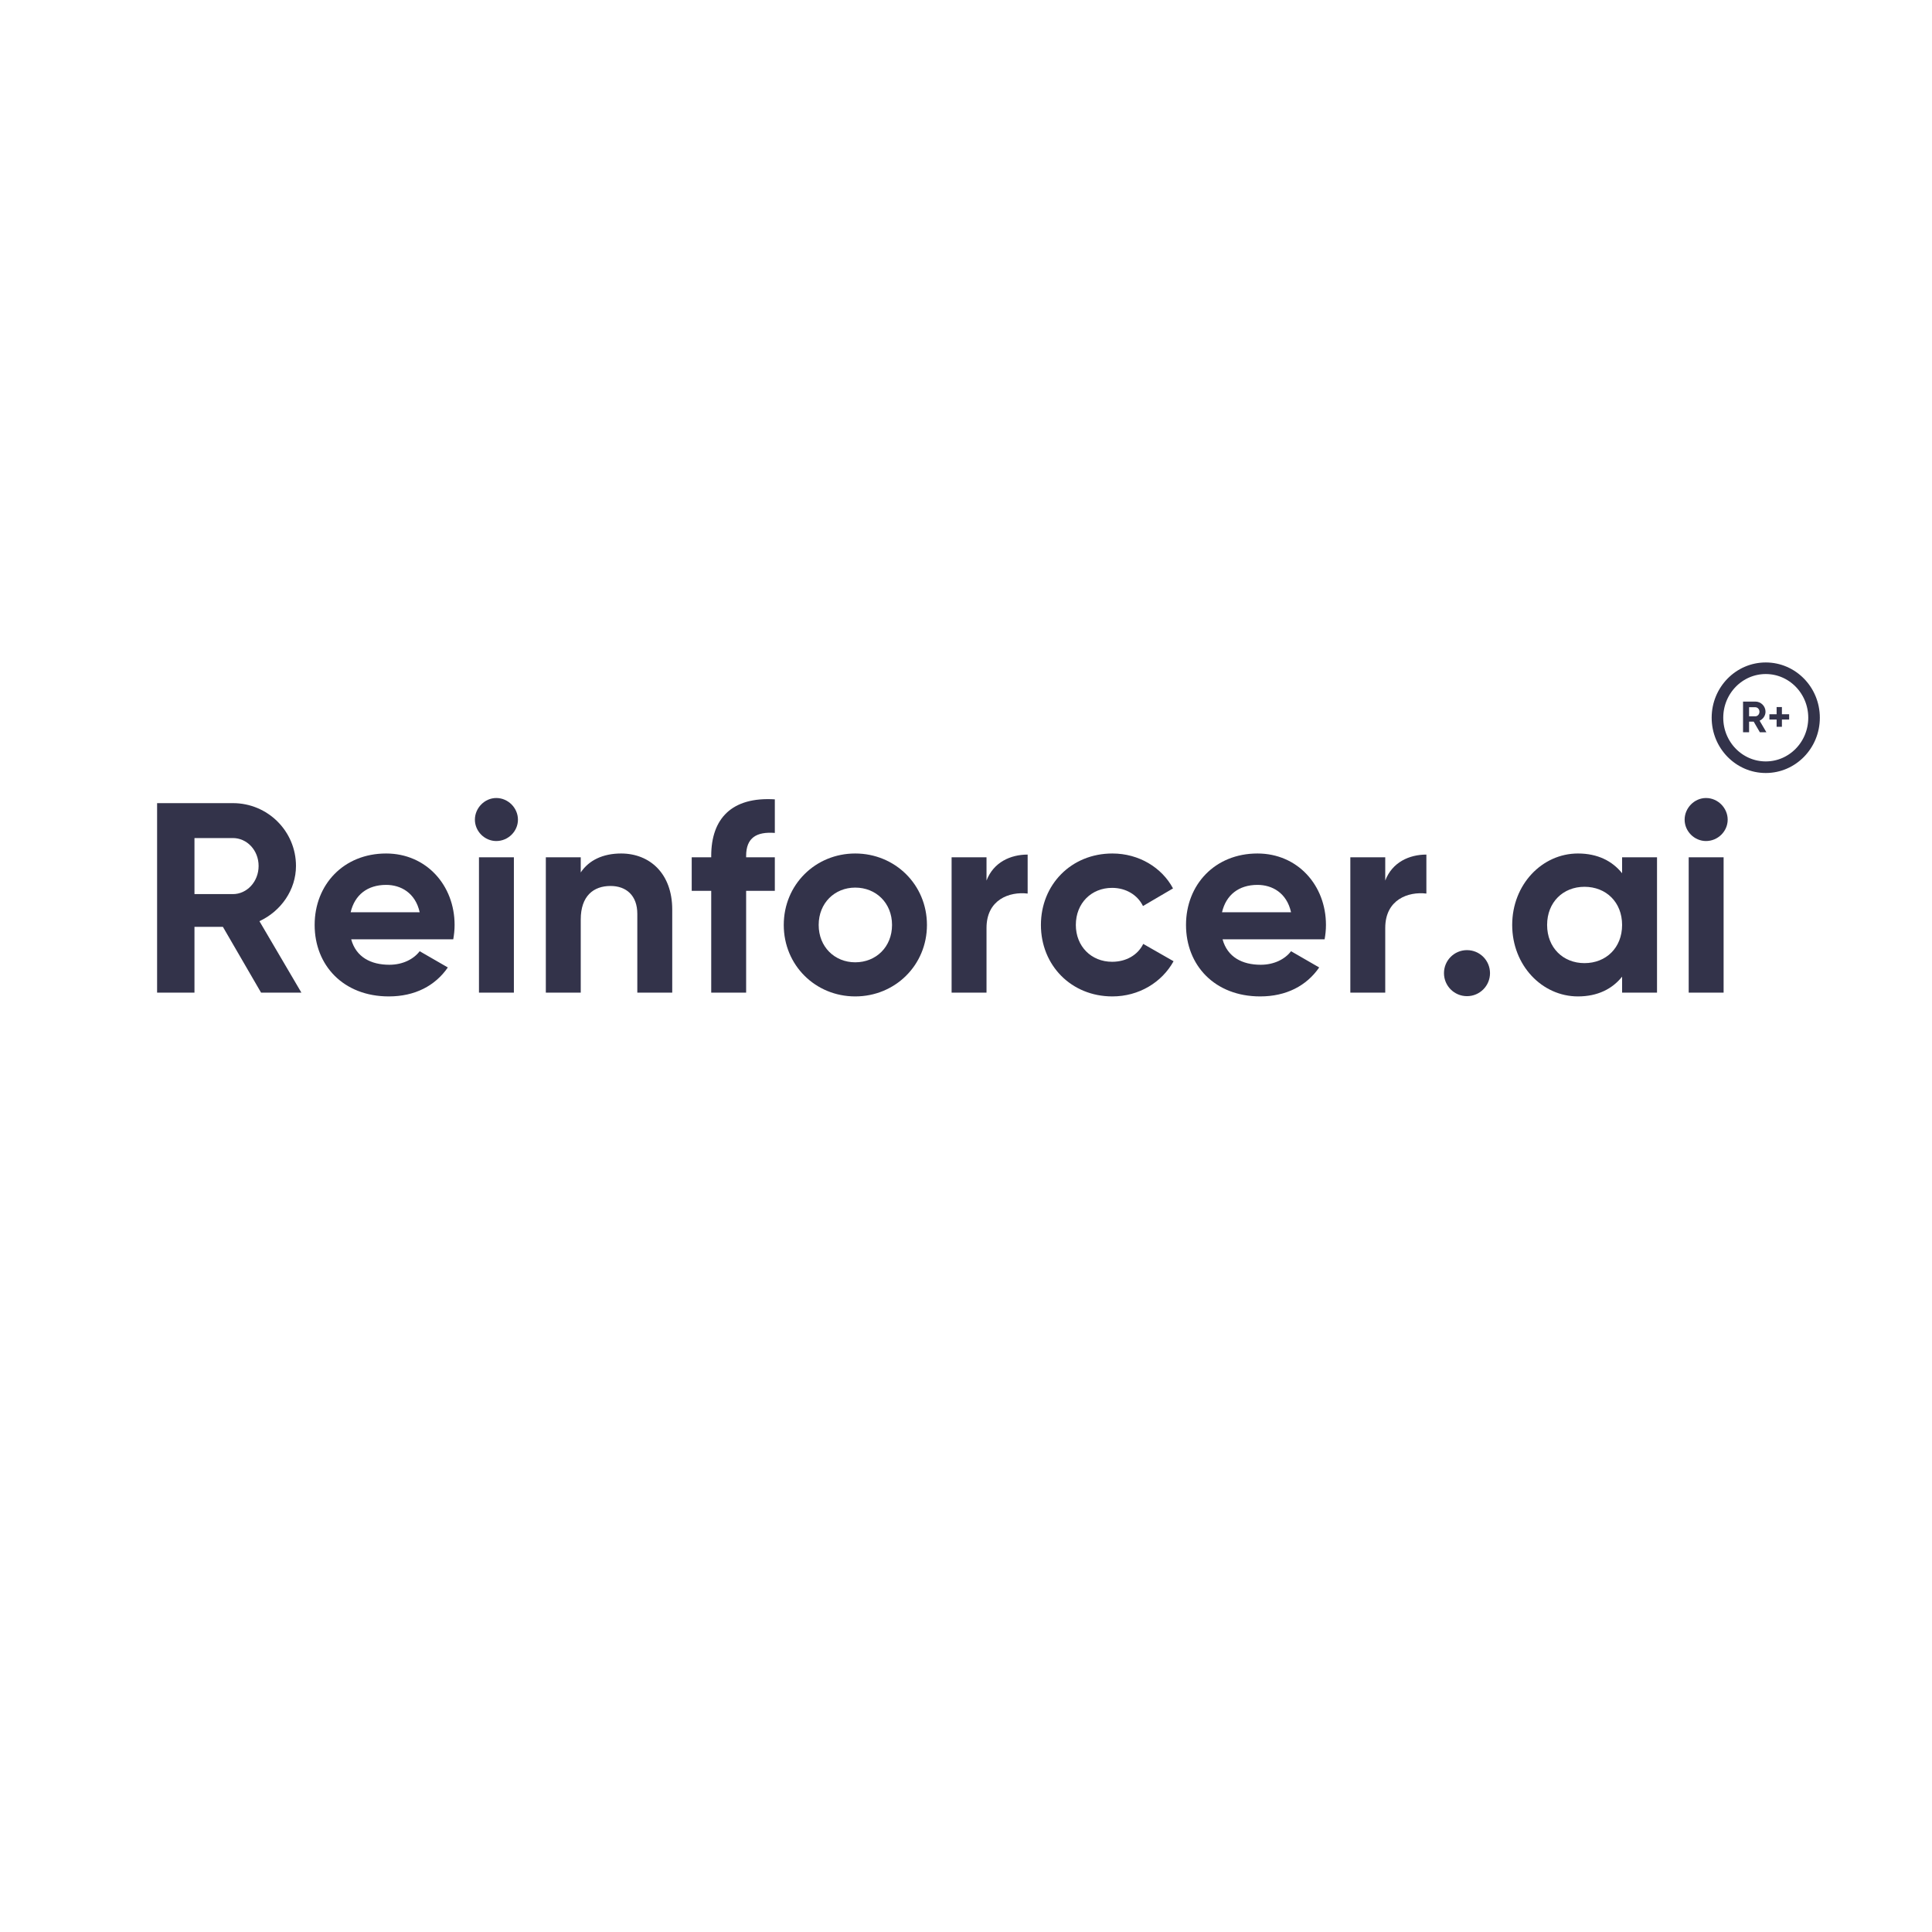
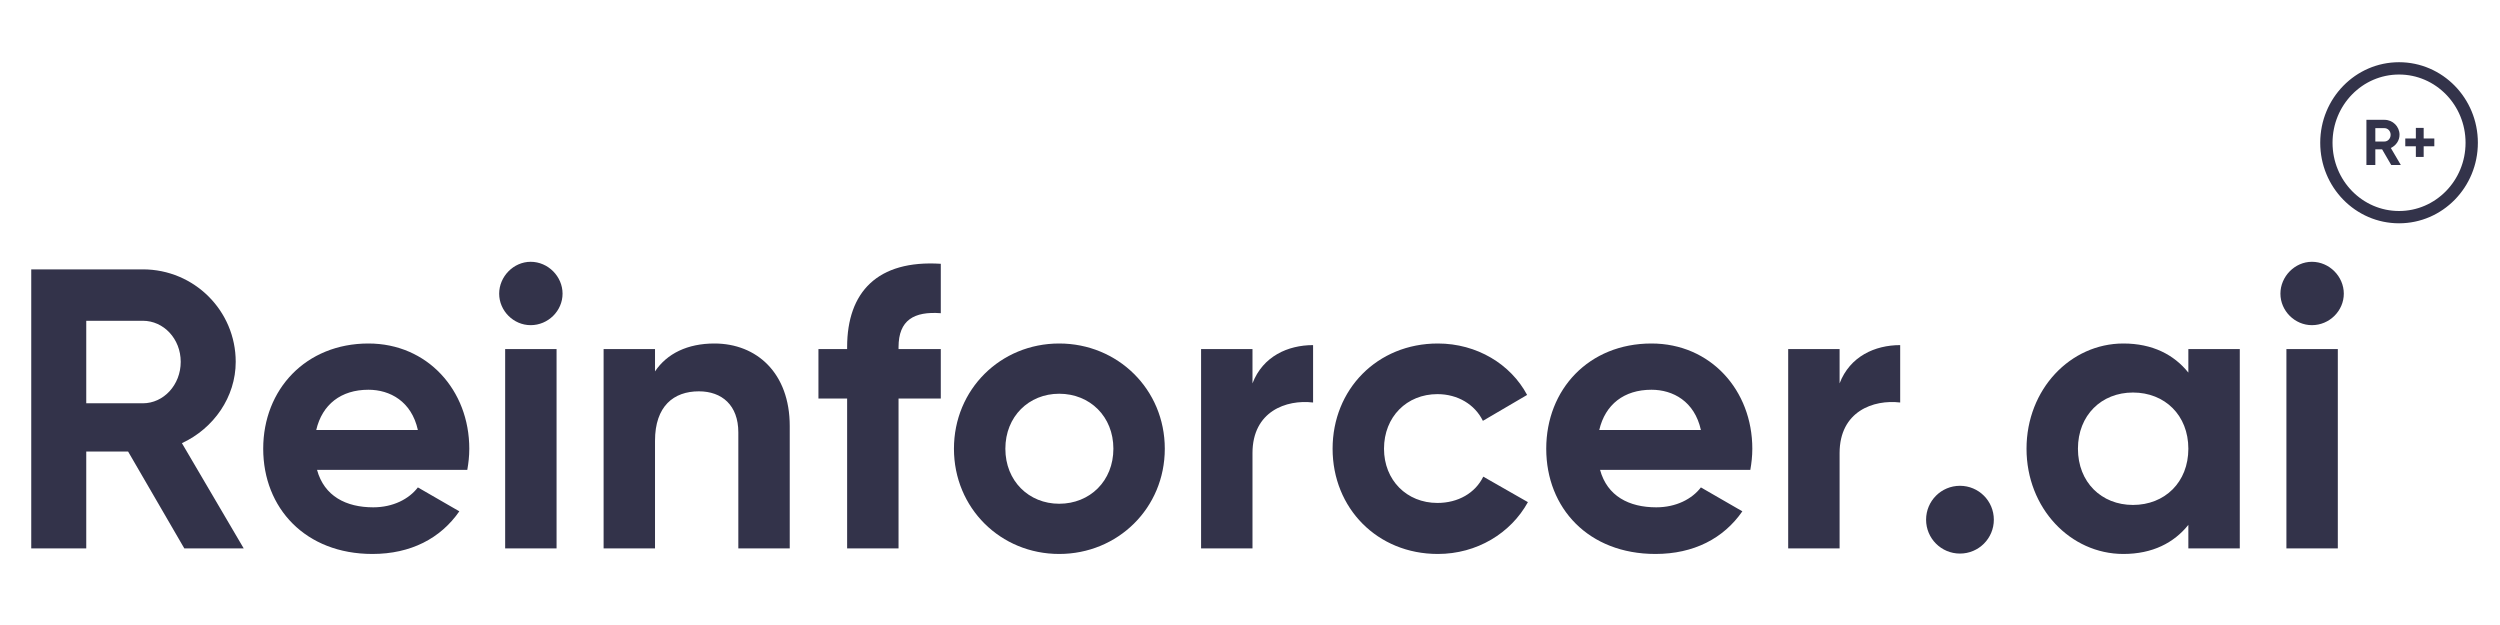
- <svg xmlns="http://www.w3.org/2000/svg" width="500" zoomAndPan="magnify" viewBox="0 0 375 375" height="500" preserveAspectRatio="xMidYMid meet" version="1.2">
+ <svg xmlns="http://www.w3.org/2000/svg" width="600" zoomAndPan="magnify" viewBox="0 0 450 112.5" height="150" preserveAspectRatio="xMidYMid meet" version="1.2">
  <defs>
-     <clipPath id="7511ab65b1">
-       <path d="M 332.234 128.582 L 353.23 128.582 L 353.23 150.234 L 332.234 150.234 Z M 332.234 128.582 " />
+     <clipPath id="dac99be663">
+       <path d="M 0.996 0 L 449.004 0 L 449.004 112.004 L 0.996 112.004 Z M 0.996 0 " />
    </clipPath>
-     <clipPath id="7b141ef548">
-       <path d="M 342.734 128.582 C 336.934 128.582 332.234 133.387 332.234 139.312 C 332.234 145.238 336.934 150.039 342.734 150.039 C 348.531 150.039 353.23 145.238 353.23 139.312 C 353.23 133.387 348.531 128.582 342.734 128.582 Z M 342.734 128.582 " />
+     <clipPath id="0b4b4f8b04">
+       <path d="M 417.641 11.199 L 446.016 11.199 L 446.016 40.32 L 417.641 40.32 Z M 417.641 11.199 " />
+     </clipPath>
+     <clipPath id="64803786f0">
+       <path d="M 431.828 11.199 C 423.992 11.199 417.641 17.691 417.641 25.699 C 417.641 33.707 423.992 40.195 431.828 40.195 C 439.664 40.195 446.016 33.707 446.016 25.699 C 446.016 17.691 439.664 11.199 431.828 11.199 Z M 431.828 11.199 " />
    </clipPath>
  </defs>
-   <g id="4cbe5e2c81">
-     <g clip-rule="nonzero" clip-path="url(#7511ab65b1)">
-       <g clip-rule="nonzero" clip-path="url(#7b141ef548)">
-         <path style="fill:none;stroke-width:6;stroke-linecap:butt;stroke-linejoin:miter;stroke:#33334a;stroke-opacity:1;stroke-miterlimit:4;" d="M 14.007 -0.002 C 6.268 -0.002 -0.001 6.408 -0.001 14.314 C -0.001 22.219 6.268 28.624 14.007 28.624 C 21.741 28.624 28.01 22.219 28.01 14.314 C 28.01 6.408 21.741 -0.002 14.007 -0.002 Z M 14.007 -0.002 " transform="matrix(0.749582,0,0,0.749582,332.235,128.5833)" />
+   <g id="7154c9cfac">
+     <g clip-rule="nonzero" clip-path="url(#dac99be663)">
+         </g>
+     <g clip-rule="nonzero" clip-path="url(#0b4b4f8b04)">
+       <g clip-rule="nonzero" clip-path="url(#64803786f0)">
+         <path style="fill:none;stroke-width:6;stroke-linecap:butt;stroke-linejoin:miter;stroke:#33334a;stroke-opacity:1;stroke-miterlimit:4;" d="M 19.21 -0.002 C 8.599 -0.002 -0.002 8.789 -0.002 19.633 C -0.002 30.477 8.599 39.263 19.21 39.263 C 29.82 39.263 38.421 30.477 38.421 19.633 C 38.421 8.789 29.82 -0.002 19.21 -0.002 Z M 19.21 -0.002 " transform="matrix(0.738483,0,0,0.738483,417.6422,11.20056)" />
      </g>
    </g>
    <g style="fill:#33334a;fill-opacity:1;">
-       <g transform="translate(27.07859, 192.6699)">
-         <path style="stroke:none" d="M 23.594 0 L 31.422 0 L 23.277 -13.871 C 27.48 -15.816 30.371 -19.965 30.371 -24.59 C 30.371 -31.316 24.906 -36.781 18.129 -36.781 L 3.414 -36.781 L 3.414 0 L 10.668 0 L 10.668 -12.77 L 16.184 -12.77 Z M 10.668 -30.004 L 18.129 -30.004 C 20.859 -30.004 23.117 -27.637 23.117 -24.59 C 23.117 -21.543 20.859 -19.125 18.129 -19.125 L 10.668 -19.125 Z M 10.668 -30.004 " />
+       <g transform="translate(0.959842, 98.70911)">
+         <path style="stroke:none" d="M 32.215 0 L 42.906 0 L 31.785 -18.941 C 37.523 -21.594 41.469 -27.262 41.469 -33.578 C 41.469 -42.762 34.008 -50.223 24.754 -50.223 L 4.664 -50.223 L 4.664 0 L 14.566 0 L 14.566 -17.434 L 22.098 -17.434 Z M 14.566 -40.969 L 24.754 -40.969 C 28.484 -40.969 31.57 -37.738 31.57 -33.578 C 31.57 -29.418 28.484 -26.117 24.754 -26.117 L 14.566 -26.117 Z M 14.566 -40.969 " />
      </g>
    </g>
    <g style="fill:#33334a;fill-opacity:1;">
-       <g transform="translate(59.33902, 192.6699)">
-         <path style="stroke:none" d="M 8.828 -10.352 L 28.637 -10.352 C 28.793 -11.246 28.898 -12.137 28.898 -13.137 C 28.898 -20.859 23.383 -27.008 15.605 -27.008 C 7.355 -27.008 1.734 -20.965 1.734 -13.137 C 1.734 -5.309 7.305 0.734 16.129 0.734 C 21.176 0.734 25.117 -1.312 27.586 -4.887 L 22.121 -8.039 C 20.965 -6.516 18.863 -5.41 16.234 -5.41 C 12.664 -5.41 9.773 -6.883 8.828 -10.352 Z M 8.723 -15.605 C 9.512 -18.969 11.98 -20.914 15.605 -20.914 C 18.441 -20.914 21.281 -19.387 22.121 -15.605 Z M 8.723 -15.605 " />
+       <g transform="translate(45.01083, 98.70911)">
+         <path style="stroke:none" d="M 12.055 -14.133 L 39.102 -14.133 C 39.316 -15.355 39.461 -16.574 39.461 -17.938 C 39.461 -28.484 31.926 -36.879 21.309 -36.879 C 10.043 -36.879 2.367 -28.625 2.367 -17.938 C 2.367 -7.246 9.973 1.004 22.027 1.004 C 28.914 1.004 34.293 -1.793 37.668 -6.672 L 30.207 -10.977 C 28.625 -8.898 25.758 -7.391 22.168 -7.391 C 17.289 -7.391 13.344 -9.398 12.055 -14.133 Z M 11.91 -21.309 C 12.984 -25.902 16.359 -28.555 21.309 -28.555 C 25.184 -28.555 29.059 -26.473 30.207 -21.309 Z M 11.91 -21.309 " />
      </g>
    </g>
    <g style="fill:#33334a;fill-opacity:1;">
-       <g transform="translate(89.86559, 192.6699)">
-         <path style="stroke:none" d="M 6.461 -29.426 C 8.773 -29.426 10.668 -31.316 10.668 -33.574 C 10.668 -35.836 8.773 -37.777 6.461 -37.777 C 4.203 -37.777 2.312 -35.836 2.312 -33.574 C 2.312 -31.316 4.203 -29.426 6.461 -29.426 Z M 3.102 0 L 9.879 0 L 9.879 -26.273 L 3.102 -26.273 Z M 3.102 0 " />
+       <g transform="translate(86.69426, 98.70911)">
+         <path style="stroke:none" d="M 8.824 -40.18 C 11.98 -40.18 14.566 -42.762 14.566 -45.848 C 14.566 -48.93 11.98 -51.586 8.824 -51.586 C 5.738 -51.586 3.156 -48.93 3.156 -45.848 C 3.156 -42.762 5.738 -40.18 8.824 -40.18 Z M 4.234 0 L 13.488 0 L 13.488 -35.875 L 4.234 -35.875 Z M 4.234 0 " />
      </g>
    </g>
    <g style="fill:#33334a;fill-opacity:1;">
-       <g transform="translate(102.8433, 192.6699)">
-         <path style="stroke:none" d="M 17.707 -27.008 C 14.188 -27.008 11.453 -25.695 9.879 -23.328 L 9.879 -26.273 L 3.102 -26.273 L 3.102 0 L 9.879 0 L 9.879 -14.188 C 9.879 -18.758 12.348 -20.703 15.656 -20.703 C 18.707 -20.703 20.859 -18.863 20.859 -15.289 L 20.859 0 L 27.637 0 L 27.637 -16.129 C 27.637 -23.117 23.277 -27.008 17.707 -27.008 Z M 17.707 -27.008 " />
+       <g transform="translate(104.4151, 98.70911)">
+         <path style="stroke:none" d="M 24.18 -36.879 C 19.371 -36.879 15.641 -35.086 13.488 -31.855 L 13.488 -35.875 L 4.234 -35.875 L 4.234 0 L 13.488 0 L 13.488 -19.371 C 13.488 -25.613 16.859 -28.27 21.379 -28.27 C 25.543 -28.27 28.484 -25.758 28.484 -20.879 L 28.484 0 L 37.738 0 L 37.738 -22.027 C 37.738 -31.57 31.785 -36.879 24.18 -36.879 Z M 24.18 -36.879 " />
      </g>
    </g>
    <g style="fill:#33334a;fill-opacity:1;">
-       <g transform="translate(133.1597, 192.6699)">
-         <path style="stroke:none" d="M 17.234 -31 L 17.234 -37.516 C 8.879 -38.043 4.887 -33.785 4.887 -26.535 L 4.887 -26.273 L 1.102 -26.273 L 1.102 -19.758 L 4.887 -19.758 L 4.887 0 L 11.664 0 L 11.664 -19.758 L 17.234 -19.758 L 17.234 -26.273 L 11.664 -26.273 L 11.664 -26.535 C 11.664 -30.105 13.715 -31.262 17.234 -31 Z M 17.234 -31 " />
+       <g transform="translate(145.8115, 98.70911)">
+         <path style="stroke:none" d="M 23.531 -42.332 L 23.531 -51.227 C 12.125 -51.945 6.672 -46.133 6.672 -36.23 L 6.672 -35.875 L 1.508 -35.875 L 1.508 -26.977 L 6.672 -26.977 L 6.672 0 L 15.926 0 L 15.926 -26.977 L 23.531 -26.977 L 23.531 -35.875 L 15.926 -35.875 L 15.926 -36.23 C 15.926 -41.109 18.727 -42.688 23.531 -42.332 Z M 23.531 -42.332 " />
      </g>
    </g>
    <g style="fill:#33334a;fill-opacity:1;">
-       <g transform="translate(150.3933, 192.6699)">
-         <path style="stroke:none" d="M 15.605 0.734 C 23.328 0.734 29.527 -5.309 29.527 -13.137 C 29.527 -20.965 23.328 -27.008 15.605 -27.008 C 7.883 -27.008 1.734 -20.965 1.734 -13.137 C 1.734 -5.309 7.883 0.734 15.605 0.734 Z M 15.605 -5.887 C 11.613 -5.887 8.512 -8.879 8.512 -13.137 C 8.512 -17.391 11.613 -20.387 15.605 -20.387 C 19.652 -20.387 22.75 -17.391 22.75 -13.137 C 22.75 -8.879 19.652 -5.887 15.605 -5.887 Z M 15.605 -5.887 " />
+       <g transform="translate(169.3437, 98.70911)">
+         <path style="stroke:none" d="M 21.309 1.004 C 31.855 1.004 40.32 -7.246 40.32 -17.938 C 40.32 -28.625 31.855 -36.879 21.309 -36.879 C 10.762 -36.879 2.367 -28.625 2.367 -17.938 C 2.367 -7.246 10.762 1.004 21.309 1.004 Z M 21.309 -8.035 C 15.855 -8.035 11.621 -12.125 11.621 -17.938 C 11.621 -23.75 15.855 -27.836 21.309 -27.836 C 26.832 -27.836 31.066 -23.75 31.066 -17.938 C 31.066 -12.125 26.832 -8.035 21.309 -8.035 Z M 21.309 -8.035 " />
      </g>
    </g>
    <g style="fill:#33334a;fill-opacity:1;">
-       <g transform="translate(181.6029, 192.6699)">
-         <path style="stroke:none" d="M 9.879 -21.754 L 9.879 -26.273 L 3.102 -26.273 L 3.102 0 L 9.879 0 L 9.879 -12.559 C 9.879 -18.074 14.344 -19.652 17.863 -19.23 L 17.863 -26.797 C 14.555 -26.797 11.246 -25.324 9.879 -21.754 Z M 9.879 -21.754 " />
+       <g transform="translate(211.9598, 98.70911)">
+         <path style="stroke:none" d="M 13.488 -29.703 L 13.488 -35.875 L 4.234 -35.875 L 4.234 0 L 13.488 0 L 13.488 -17.148 C 13.488 -24.68 19.586 -26.832 24.395 -26.258 L 24.395 -36.59 C 19.875 -36.59 15.355 -34.582 13.488 -29.703 Z M 13.488 -29.703 " />
      </g>
    </g>
    <g style="fill:#33334a;fill-opacity:1;">
-       <g transform="translate(200.3077, 192.6699)">
-         <path style="stroke:none" d="M 15.605 0.734 C 20.754 0.734 25.219 -1.996 27.48 -6.094 L 21.594 -9.457 C 20.543 -7.305 18.285 -5.988 15.551 -5.988 C 11.508 -5.988 8.512 -8.984 8.512 -13.137 C 8.512 -17.34 11.508 -20.336 15.551 -20.336 C 18.23 -20.336 20.492 -18.969 21.543 -16.812 L 27.375 -20.23 C 25.219 -24.273 20.754 -27.008 15.605 -27.008 C 7.617 -27.008 1.734 -20.965 1.734 -13.137 C 1.734 -5.309 7.617 0.734 15.605 0.734 Z M 15.605 0.734 " />
+       <g transform="translate(237.5007, 98.70911)">
+         <path style="stroke:none" d="M 21.309 1.004 C 28.34 1.004 34.438 -2.727 37.523 -8.324 L 29.488 -12.914 C 28.055 -9.973 24.969 -8.18 21.238 -8.18 C 15.711 -8.18 11.621 -12.27 11.621 -17.938 C 11.621 -23.676 15.711 -27.766 21.238 -27.766 C 24.895 -27.766 27.98 -25.902 29.418 -22.957 L 37.379 -27.621 C 34.438 -33.148 28.34 -36.879 21.309 -36.879 C 10.402 -36.879 2.367 -28.625 2.367 -17.938 C 2.367 -7.246 10.402 1.004 21.309 1.004 Z M 21.309 1.004 " />
      </g>
    </g>
    <g style="fill:#33334a;fill-opacity:1;">
-       <g transform="translate(228.4699, 192.6699)">
-         <path style="stroke:none" d="M 8.828 -10.352 L 28.637 -10.352 C 28.793 -11.246 28.898 -12.137 28.898 -13.137 C 28.898 -20.859 23.383 -27.008 15.605 -27.008 C 7.355 -27.008 1.734 -20.965 1.734 -13.137 C 1.734 -5.309 7.305 0.734 16.129 0.734 C 21.176 0.734 25.117 -1.312 27.586 -4.887 L 22.121 -8.039 C 20.965 -6.516 18.863 -5.41 16.234 -5.41 C 12.664 -5.41 9.773 -6.883 8.828 -10.352 Z M 8.723 -15.605 C 9.512 -18.969 11.98 -20.914 15.605 -20.914 C 18.441 -20.914 21.281 -19.387 22.121 -15.605 Z M 8.723 -15.605 " />
+       <g transform="translate(275.9557, 98.70911)">
+         <path style="stroke:none" d="M 12.055 -14.133 L 39.102 -14.133 C 39.316 -15.355 39.461 -16.574 39.461 -17.938 C 39.461 -28.484 31.926 -36.879 21.309 -36.879 C 10.043 -36.879 2.367 -28.625 2.367 -17.938 C 2.367 -7.246 9.973 1.004 22.027 1.004 C 28.914 1.004 34.293 -1.793 37.668 -6.672 L 30.207 -10.977 C 28.625 -8.898 25.758 -7.391 22.168 -7.391 C 17.289 -7.391 13.344 -9.398 12.055 -14.133 Z M 11.91 -21.309 C 12.984 -25.902 16.359 -28.555 21.309 -28.555 C 25.184 -28.555 29.059 -26.473 30.207 -21.309 Z M 11.91 -21.309 " />
      </g>
    </g>
    <g style="fill:#33334a;fill-opacity:1;">
-       <g transform="translate(258.9964, 192.6699)">
-         <path style="stroke:none" d="M 9.879 -21.754 L 9.879 -26.273 L 3.102 -26.273 L 3.102 0 L 9.879 0 L 9.879 -12.559 C 9.879 -18.074 14.344 -19.652 17.863 -19.23 L 17.863 -26.797 C 14.555 -26.797 11.246 -25.324 9.879 -21.754 Z M 9.879 -21.754 " />
+       <g transform="translate(317.6391, 98.70911)">
+         <path style="stroke:none" d="M 13.488 -29.703 L 13.488 -35.875 L 4.234 -35.875 L 4.234 0 L 13.488 0 L 13.488 -17.148 C 13.488 -24.68 19.586 -26.832 24.395 -26.258 L 24.395 -36.59 C 19.875 -36.59 15.355 -34.582 13.488 -29.703 Z M 13.488 -29.703 " />
      </g>
    </g>
    <g style="fill:#33334a;fill-opacity:1;">
-       <g transform="translate(277.7012, 192.6699)">
-         <path style="stroke:none" d="M 7.039 0.684 C 9.512 0.684 11.508 -1.312 11.508 -3.781 C 11.508 -6.254 9.512 -8.25 7.039 -8.25 C 4.57 -8.25 2.574 -6.254 2.574 -3.781 C 2.574 -1.312 4.57 0.684 7.039 0.684 Z M 7.039 0.684 " />
+       <g transform="translate(343.1801, 98.70911)">
+         <path style="stroke:none" d="M 9.613 0.934 C 12.984 0.934 15.711 -1.793 15.711 -5.164 C 15.711 -8.539 12.984 -11.266 9.613 -11.266 C 6.242 -11.266 3.516 -8.539 3.516 -5.164 C 3.516 -1.793 6.242 0.934 9.613 0.934 Z M 9.613 0.934 " />
      </g>
    </g>
    <g style="fill:#33334a;fill-opacity:1;">
-       <g transform="translate(291.7823, 192.6699)">
-         <path style="stroke:none" d="M 23.066 -26.273 L 23.066 -23.172 C 21.176 -25.535 18.336 -27.008 14.5 -27.008 C 7.512 -27.008 1.734 -20.965 1.734 -13.137 C 1.734 -5.309 7.512 0.734 14.5 0.734 C 18.336 0.734 21.176 -0.734 23.066 -3.102 L 23.066 0 L 29.844 0 L 29.844 -26.273 Z M 15.762 -5.727 C 11.613 -5.727 8.512 -8.723 8.512 -13.137 C 8.512 -17.551 11.613 -20.543 15.762 -20.543 C 19.965 -20.543 23.066 -17.551 23.066 -13.137 C 23.066 -8.723 19.965 -5.727 15.762 -5.727 Z M 15.762 -5.727 " />
+       <g transform="translate(362.4075, 98.70911)">
+         <path style="stroke:none" d="M 31.496 -35.875 L 31.496 -31.641 C 28.914 -34.867 25.039 -36.879 19.801 -36.879 C 10.258 -36.879 2.367 -28.625 2.367 -17.938 C 2.367 -7.246 10.258 1.004 19.801 1.004 C 25.039 1.004 28.914 -1.004 31.496 -4.234 L 31.496 0 L 40.754 0 L 40.754 -35.875 Z M 21.523 -7.82 C 15.855 -7.82 11.621 -11.91 11.621 -17.938 C 11.621 -23.965 15.855 -28.055 21.523 -28.055 C 27.262 -28.055 31.496 -23.965 31.496 -17.938 C 31.496 -11.91 27.262 -7.82 21.523 -7.82 Z M 21.523 -7.82 " />
      </g>
    </g>
    <g style="fill:#33334a;fill-opacity:1;">
-       <g transform="translate(324.6732, 192.6699)">
-         <path style="stroke:none" d="M 6.461 -29.426 C 8.773 -29.426 10.668 -31.316 10.668 -33.574 C 10.668 -35.836 8.773 -37.777 6.461 -37.777 C 4.203 -37.777 2.312 -35.836 2.312 -33.574 C 2.312 -31.316 4.203 -29.426 6.461 -29.426 Z M 3.102 0 L 9.879 0 L 9.879 -26.273 L 3.102 -26.273 Z M 3.102 0 " />
+       <g transform="translate(407.3195, 98.70911)">
+         <path style="stroke:none" d="M 8.824 -40.18 C 11.98 -40.18 14.566 -42.762 14.566 -45.848 C 14.566 -48.93 11.98 -51.586 8.824 -51.586 C 5.738 -51.586 3.156 -48.93 3.156 -45.848 C 3.156 -42.762 5.738 -40.18 8.824 -40.18 Z M 4.234 0 L 13.488 0 L 13.488 -35.875 L 4.234 -35.875 Z M 4.234 0 " />
      </g>
    </g>
    <g style="fill:#33334a;fill-opacity:1;">
-       <g transform="translate(337.768, 142.1324)">
-         <path style="stroke:none" d="M 3.82 0 L 5.09 0 L 3.77 -2.246 C 4.449 -2.562 4.918 -3.234 4.918 -3.98 C 4.918 -5.07 4.035 -5.957 2.938 -5.957 L 0.555 -5.957 L 0.555 0 L 1.727 0 L 1.727 -2.066 L 2.621 -2.066 Z M 1.727 -4.859 L 2.938 -4.859 C 3.379 -4.859 3.742 -4.477 3.742 -3.98 C 3.742 -3.488 3.379 -3.098 2.938 -3.098 L 1.727 -3.098 Z M 1.727 -4.859 " />
+       <g transform="translate(425.2002, 29.70117)">
+         <path style="stroke:none" d="M 5.219 0 L 6.949 0 L 5.148 -3.066 C 6.078 -3.496 6.715 -4.414 6.715 -5.438 C 6.715 -6.926 5.508 -8.133 4.008 -8.133 L 0.754 -8.133 L 0.754 0 L 2.359 0 L 2.359 -2.824 L 3.578 -2.824 Z M 2.359 -6.633 L 4.008 -6.633 C 4.613 -6.633 5.113 -6.113 5.113 -5.438 C 5.113 -4.766 4.613 -4.23 4.008 -4.23 L 2.359 -4.23 Z M 2.359 -6.633 " />
      </g>
    </g>
    <g style="fill:#33334a;fill-opacity:1;">
-       <g transform="translate(342.9923, 142.1324)">
-         <path style="stroke:none" d="M 4.281 -3.496 L 2.875 -3.496 L 2.875 -4.895 L 1.848 -4.895 L 1.848 -3.496 L 0.449 -3.496 L 0.449 -2.469 L 1.848 -2.469 L 1.848 -1.062 L 2.875 -1.062 L 2.875 -2.469 L 4.281 -2.469 Z M 4.281 -3.496 " />
+       <g transform="translate(432.3339, 29.70117)">
+         <path style="stroke:none" d="M 5.844 -4.773 L 3.926 -4.773 L 3.926 -6.68 L 2.52 -6.68 L 2.52 -4.773 L 0.617 -4.773 L 0.617 -3.371 L 2.52 -3.371 L 2.52 -1.453 L 3.926 -1.453 L 3.926 -3.371 L 5.844 -3.371 Z M 5.844 -4.773 " />
      </g>
    </g>
  </g>
</svg>
